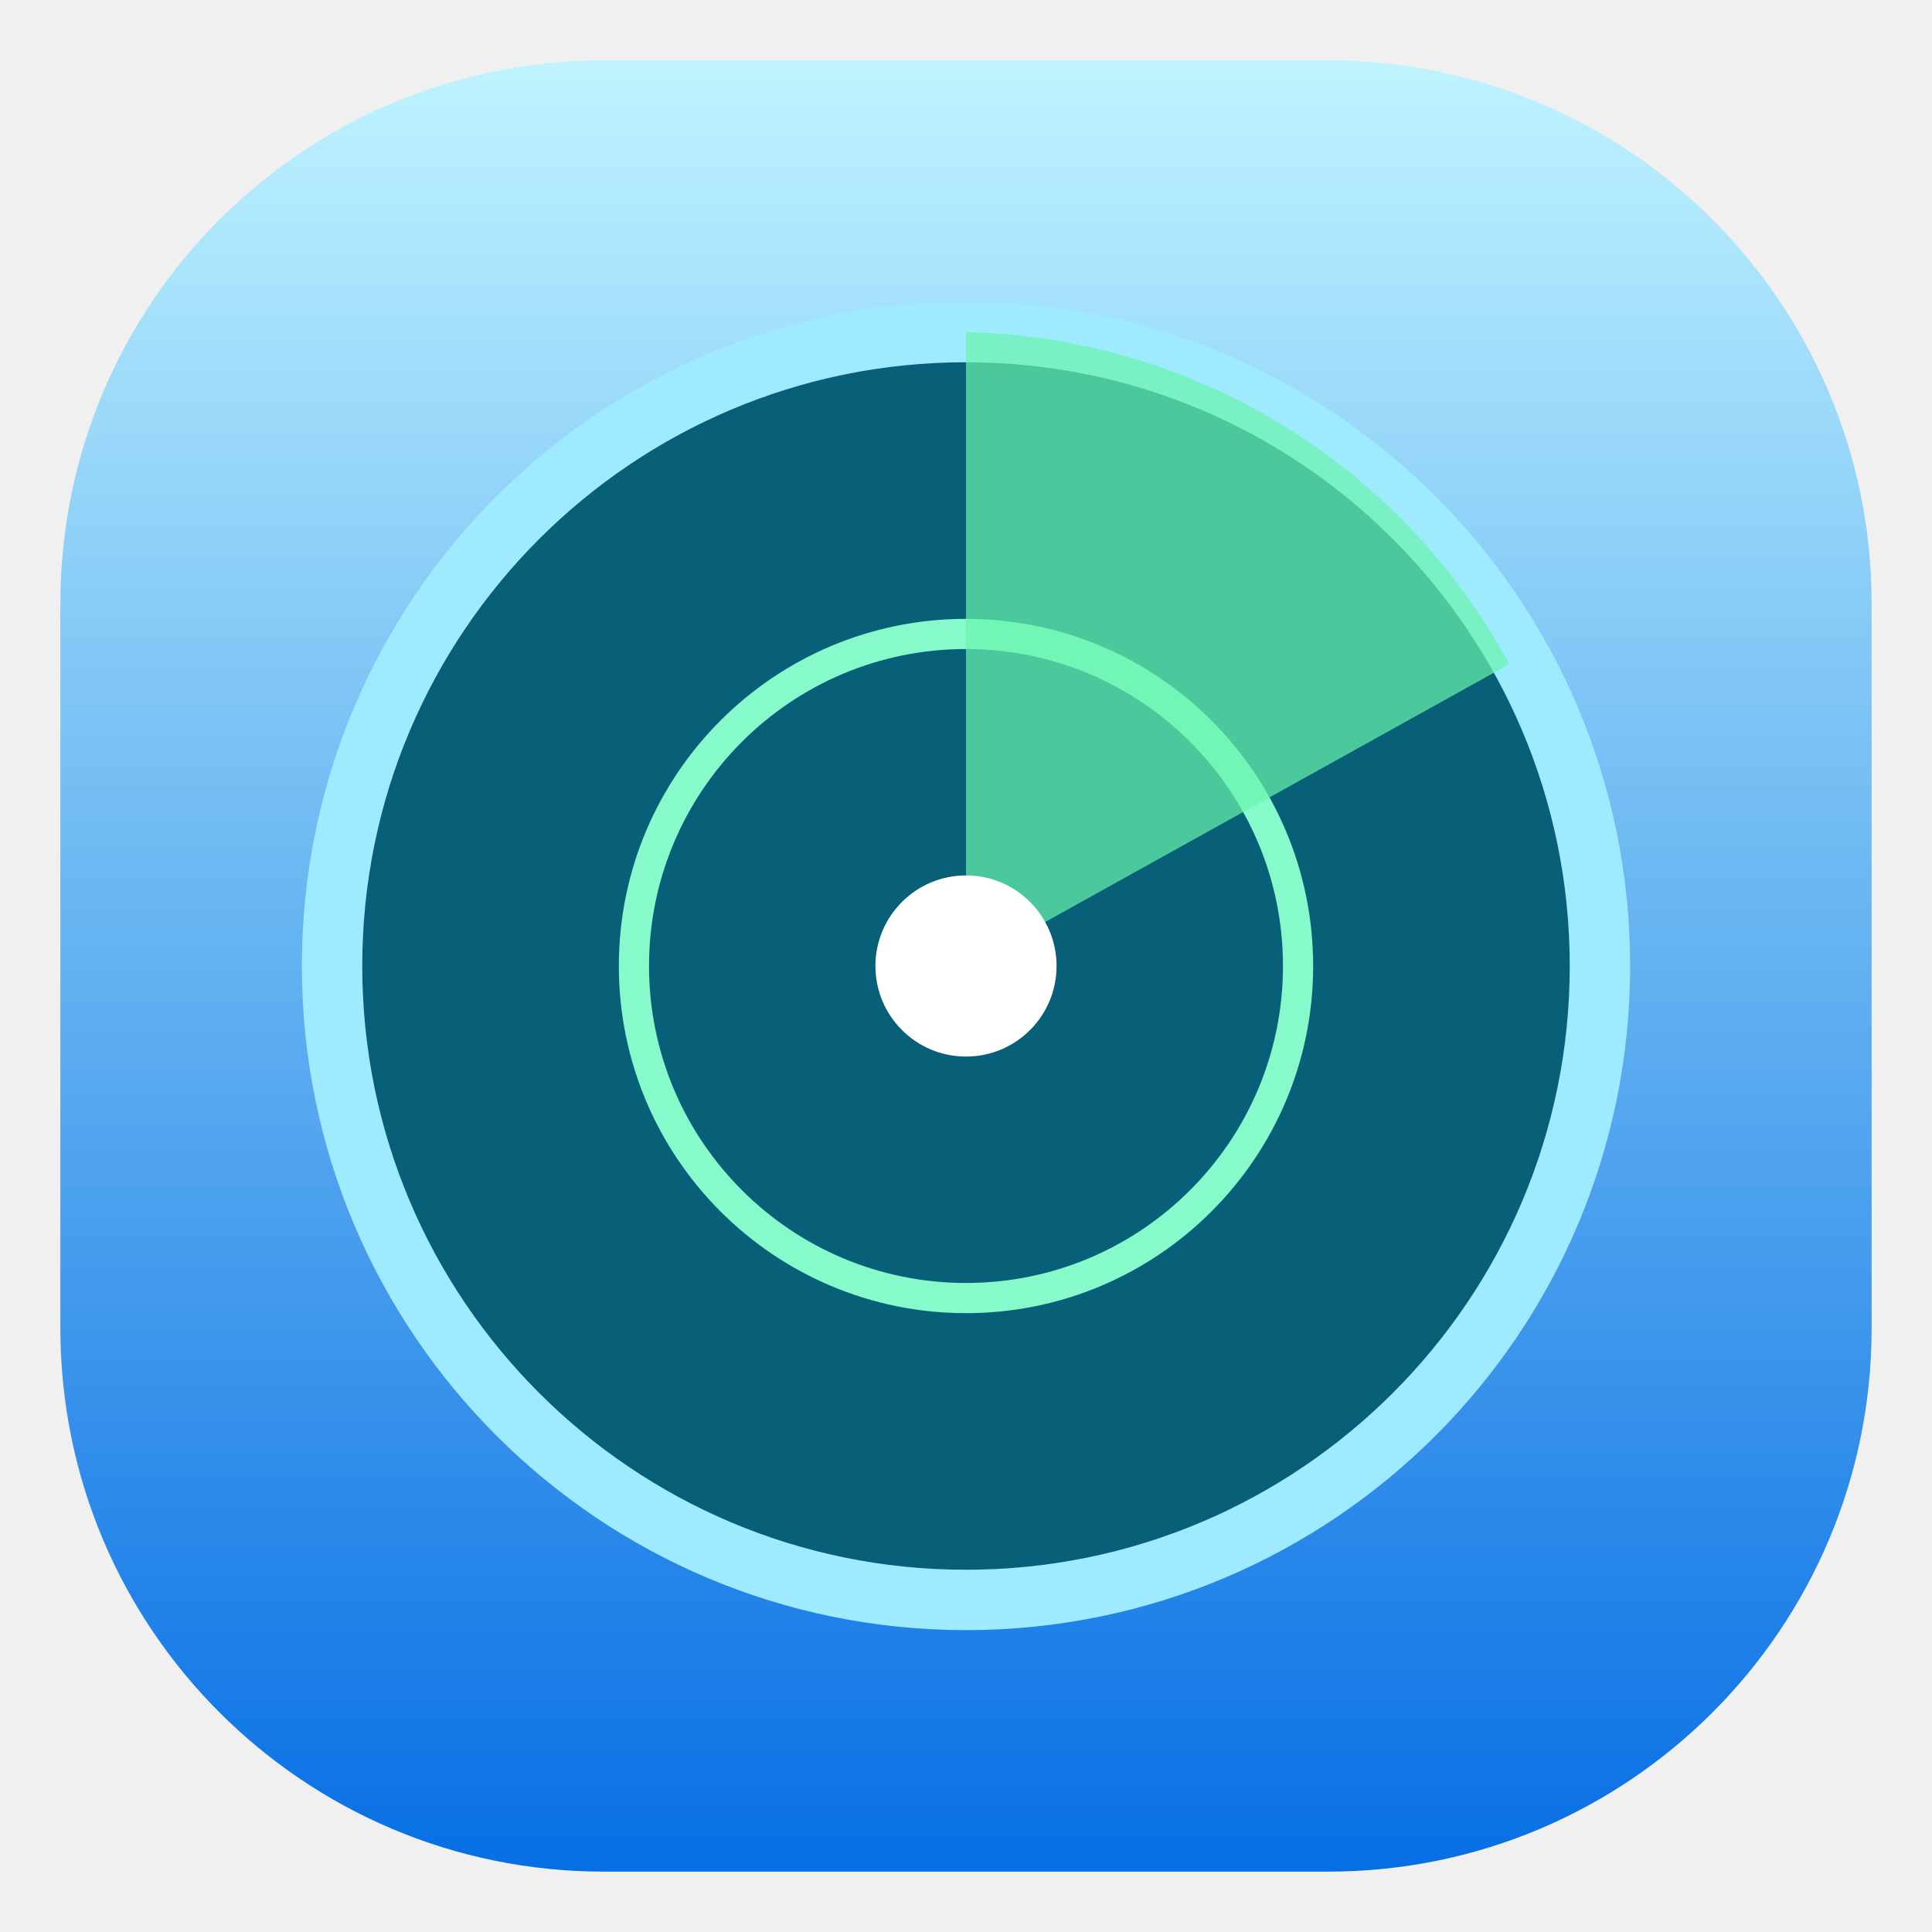
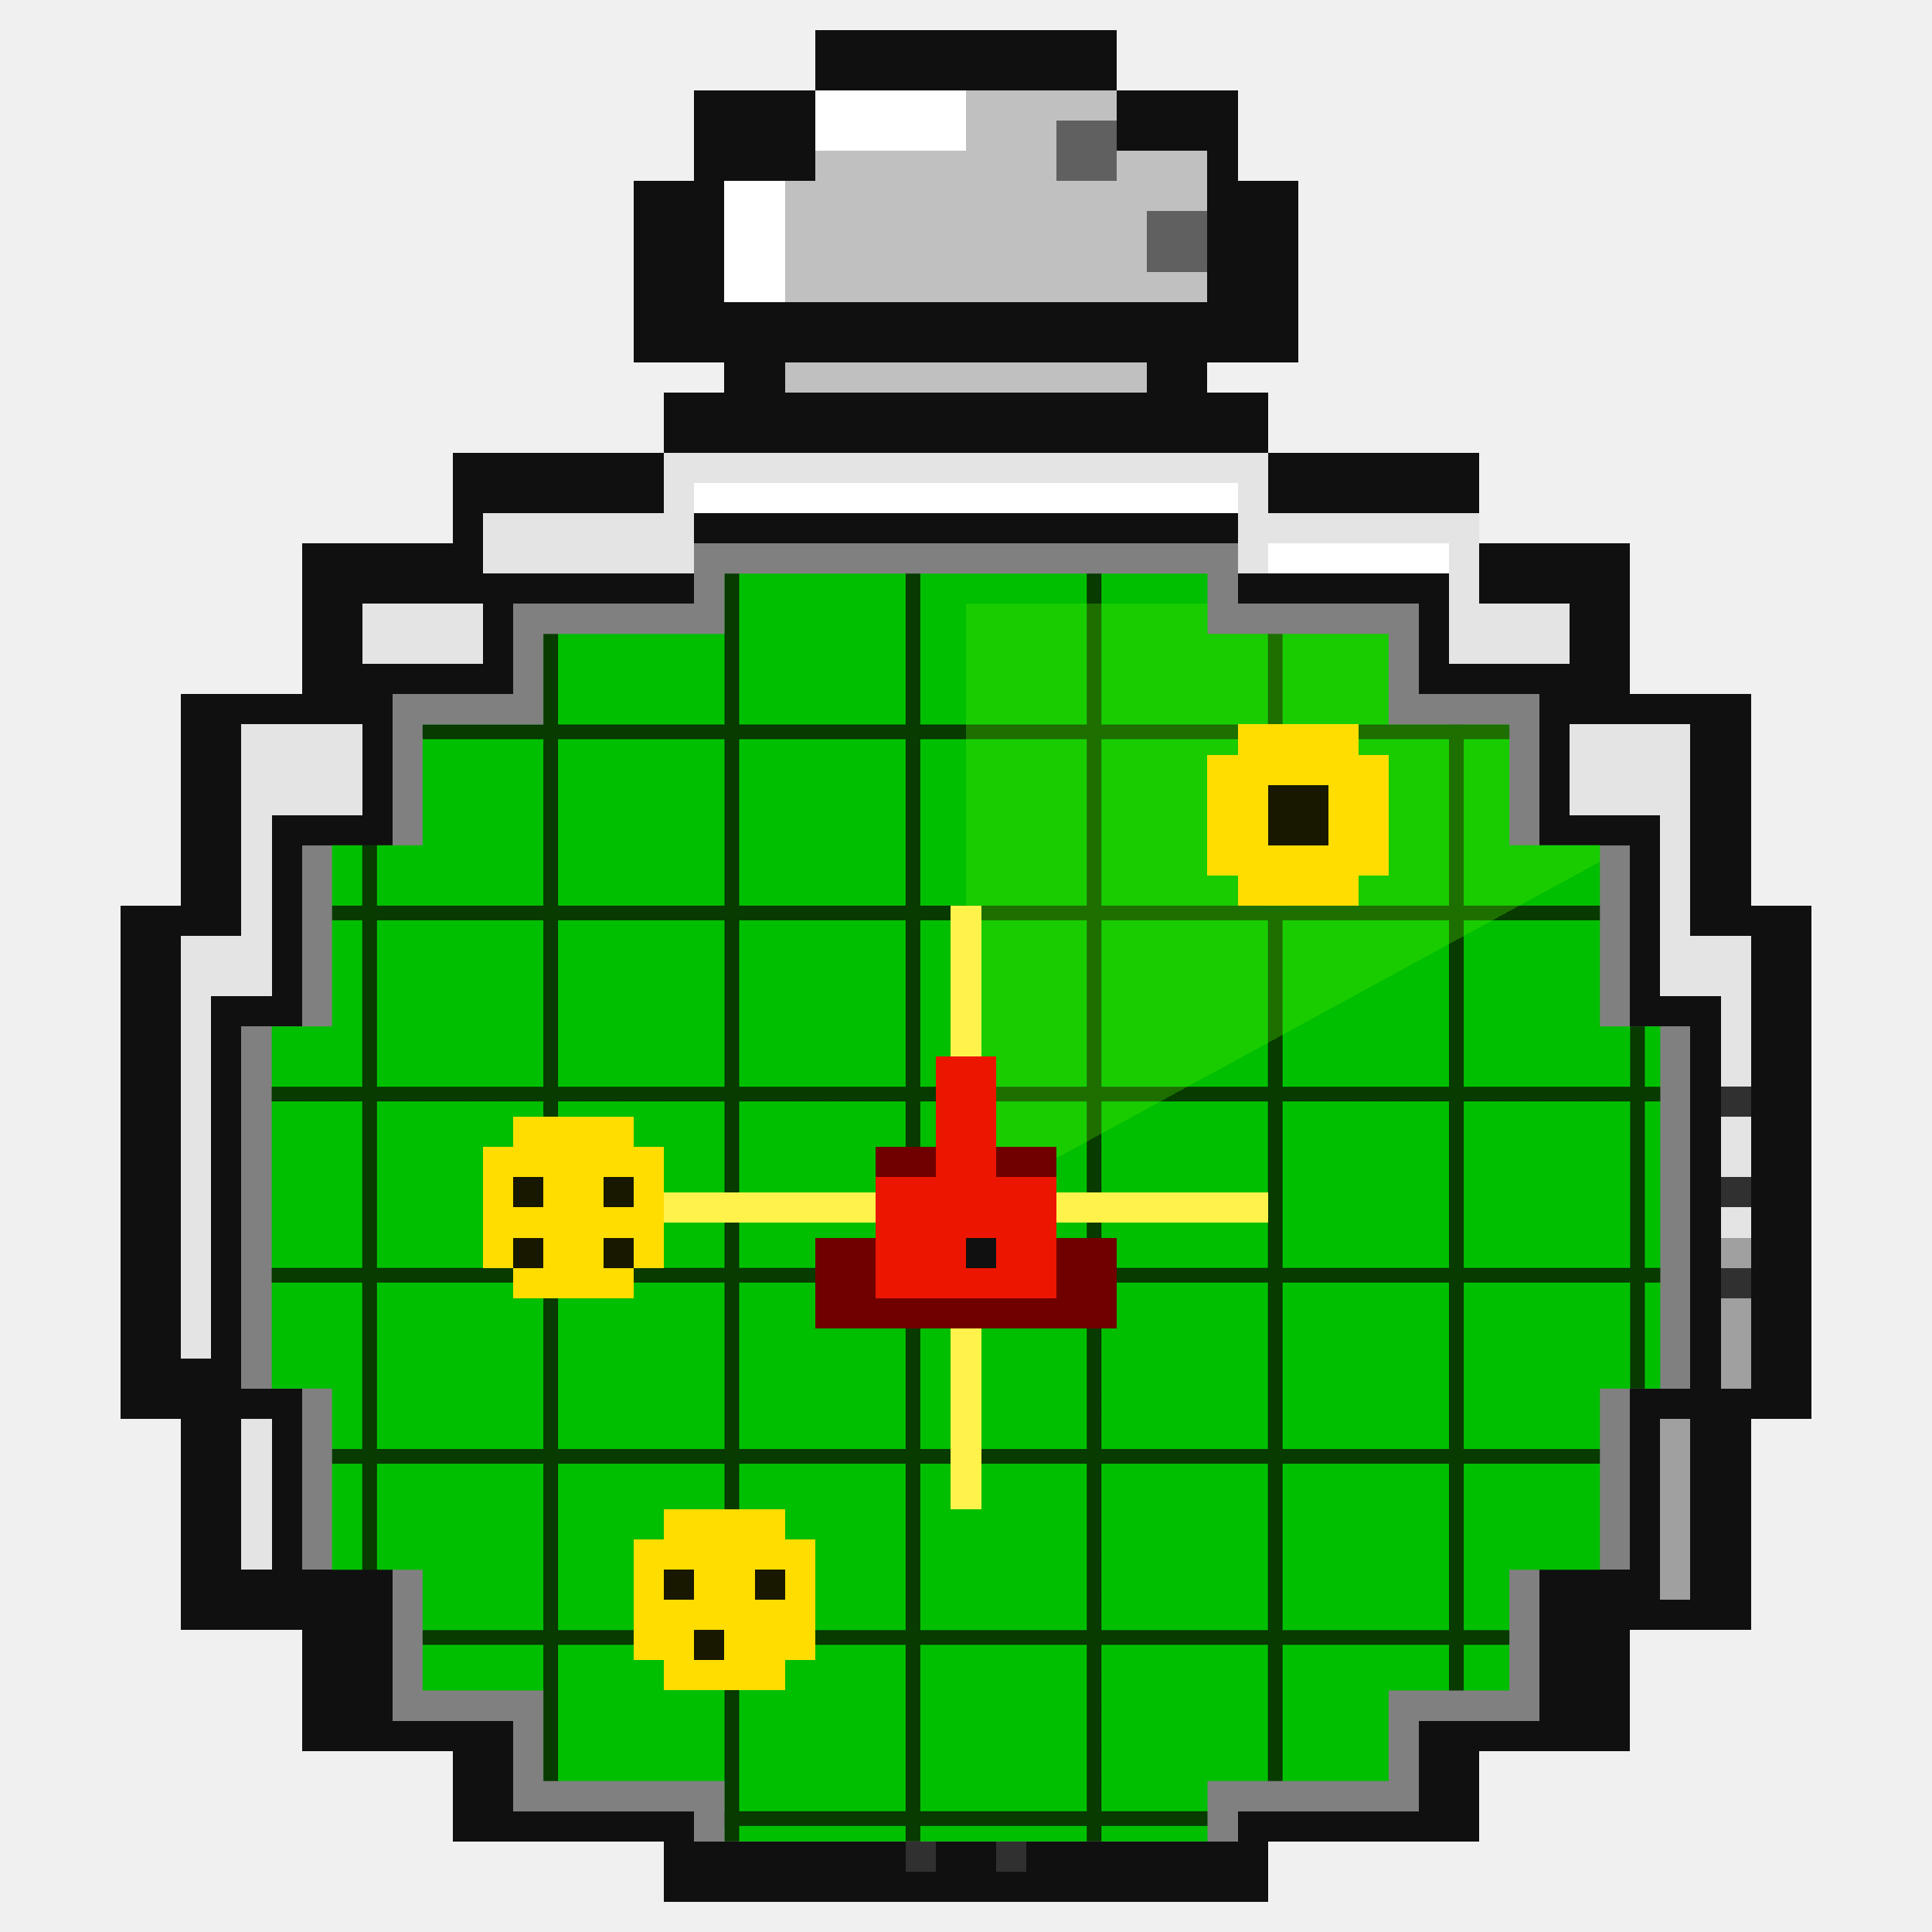
- <svg xmlns="http://www.w3.org/2000/svg" viewBox="0 0 64 64">
+ <svg xmlns="http://www.w3.org/2000/svg" viewBox="0 0 64 64" shape-rendering="crispEdges">
  <defs>
-     <linearGradient id="a" x2="0" y2="1">
-       <stop stop-color="#bff3ff" />
-       <stop offset="1" stop-color="#076fe4" />
-     </linearGradient>
+     <pattern id="grid" width="6" height="6" patternUnits="userSpaceOnUse">
+       <rect width="6" height="6" fill="#00be00" />
+       <path d="M0 6V0h6" fill="none" stroke="#073b00" stroke-width="1" />
+     </pattern>
+     <clipPath id="screen">
+       <path d="M24 19h16v2h6v3h4v4h3v6h2v12h-2v6h-3v4h-4v3h-6v2H24v-2h-6v-3h-4v-4h-3v-6H9V34h2v-6h3v-4h4v-3h6Z" />
+     </clipPath>
  </defs>
-   <rect x="2" y="2" width="60" height="60" rx="18" fill="url(#a)" />
-   <circle cx="32" cy="32" r="21" fill="#086078" stroke="#9eebff" stroke-width="2" />
-   <circle cx="32" cy="32" r="11" fill="none" stroke="#86faca" />
-   <path d="M32 32V11a21 21 0 0 1 18 11Z" fill="#69f4ad" opacity=".7" />
-   <circle cx="32" cy="32" r="3" fill="white" />
+   <path fill="#101010" d="M27 1h10v2h4v3h2v6h-3v4H24v-4h-3V6h2V3h4Z" />
+   <path fill="#c0c0c0" d="M27 3h10v2h3v5H24V6h3Zm-1 9h12v5H26Z" />
+   <path fill="#fff" d="M27 3h5v2h-5Zm-3 3h2v4h-2Zm2 7h3v3h-3Z" />
+   <path fill="#606060" d="M35 4h2v2h-2Zm3 3h2v2h-2Zm-3 6h2v2h-2Z" />
+   <path fill="#101010" d="M22 13h20v2h7v3h5v5h4v7h2v17h-2v7h-4v4h-5v3h-7v2H22v-2h-7v-3h-5v-4H6v-7H4V30h2v-7h4v-5h5v-3h7Z" />
+   <path fill="#a0a0a0" d="M22 15h20v2h7v3h3v4h4v7h2v15h-2v7h-4v3h-4v3h-7v2H23v-2h-7v-3h-4v-4H8v-7H6V31h2v-7h4v-4h4v-3h6Z" />
+   <path fill="#e4e4e4" d="M22 15h20v2h7v3h3v4h4v7h2v10h-3V31h-3v-6h-4v-4h-7v-2H23v2h-7v4h-4v6H9v14h2v7h4v4h7v3h-6v-3h-4v-4H8v-7H6V31h2v-7h4v-4h4v-3h6Z" />
+   <path fill="#fff" d="M23 16h18v1H23Zm19 2h6v2h-6Zm8 4h2v5h-2Zm-41 9h1v9H9Zm5 23h3v2h-3Zm5 4h7v2h-7Z" />
+   <path fill="#101010" d="M23 17h18v2h7v3h4v5h3v6h2v14h-2v6h-3v5h-4v3h-7v1H23v-1h-7v-3h-4v-5H9v-6H7V33h2v-6h3v-5h4v-3h7Z" />
+   <path fill="#808080" d="M23 18h18v2h6v3h4v5h3v6h2v12h-2v6h-3v5h-4v3h-6v1H23v-1h-6v-3h-4v-5h-3v-6H8V34h2v-6h3v-5h4v-3h6Z" />
+   <g clip-path="url(#screen)">
+     <rect x="8" y="18" width="48" height="44" fill="url(#grid)" />
+     <path d="M32 40V20h14l8 8Z" fill="#50ef00" opacity=".3" />
+     <path d="M32 30v20M22 40h20" stroke="#fff34b" stroke-width="1" />
+   </g>
+   <path fill="#ffdd00" d="M41 24h4v1h1v4h-1v1h-4v-1h-1v-4h1Zm-24 13h4v1h1v4h-1v1h-4v-1h-1v-4h1Zm5 13h4v1h1v4h-1v1h-4v-1h-1v-4h1Z" />
+   <path fill="#181800" d="M42 26h2v2h-2Zm-25 13h1v1h-1Zm3 0h1v1h-1Zm-3 2h1v1h-1Zm3 0h1v1h-1Zm2 11h1v1h-1Zm3 0h1v1h-1Zm-2 2h1v1h-1Z" />
+   <path fill="#700000" d="M31 35h2v3h2v3h2v3H27v-3h2v-3h2Z" />
+   <path fill="#ec1600" d="M31 35h2v4h2v4h-6v-4h2Z" />
+   <rect x="32" y="41" width="1" height="1" fill="#101010" />
+   <path fill="#303030" d="M57 36h1v1h-1Zm0 3h1v1h-1Zm0 3h1v1h-1ZM30 61h1v1h-1Zm3 0h1v1h-1Z" />
</svg>
